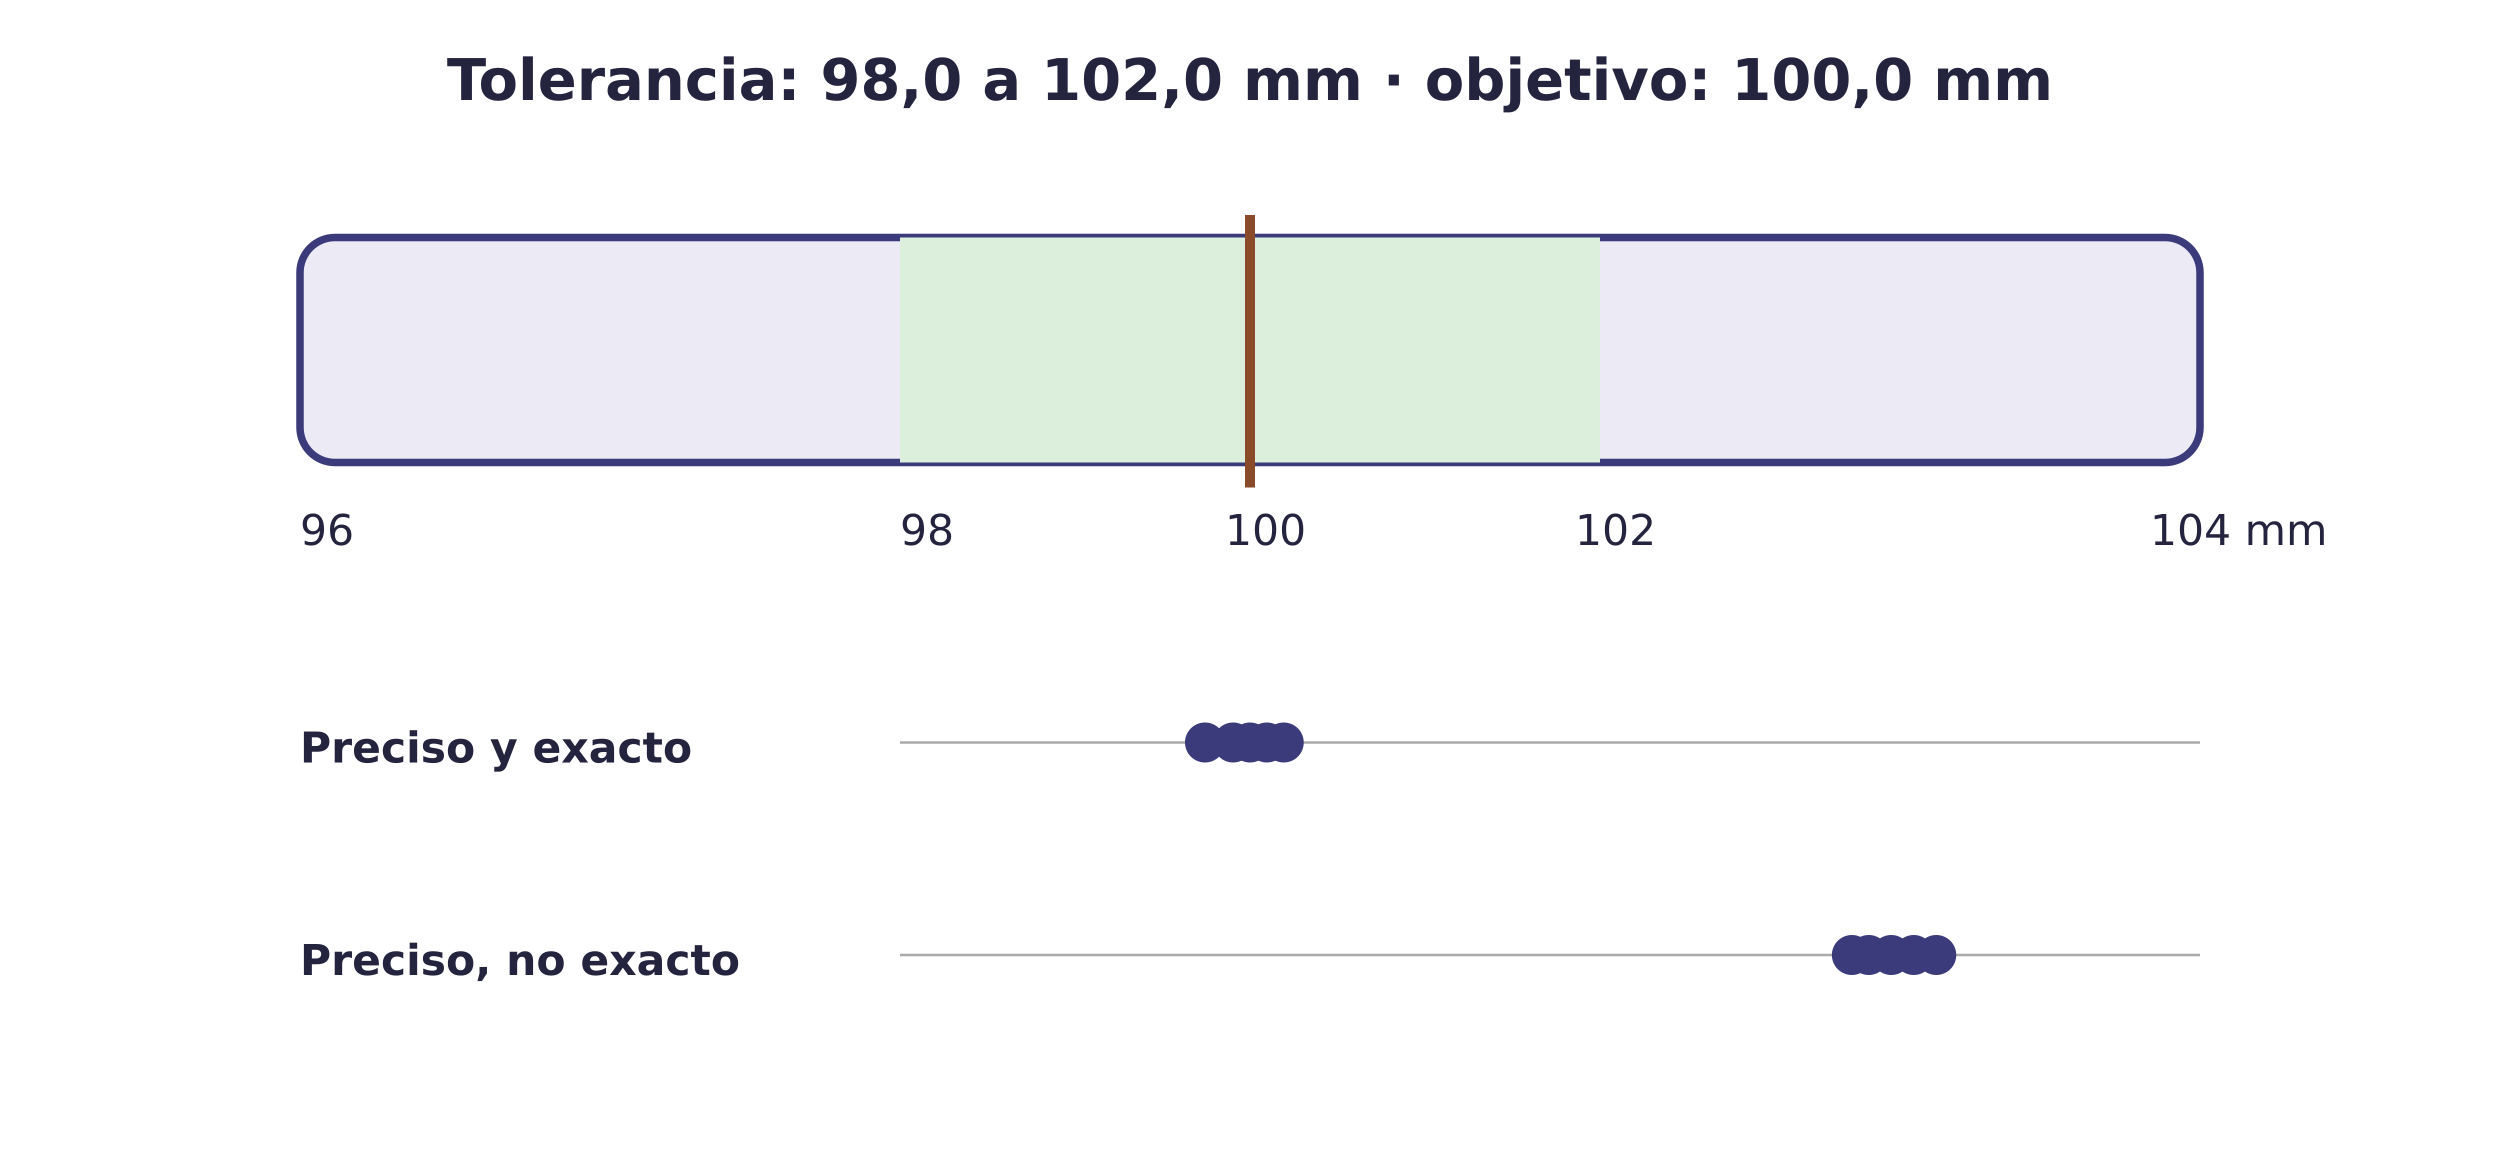
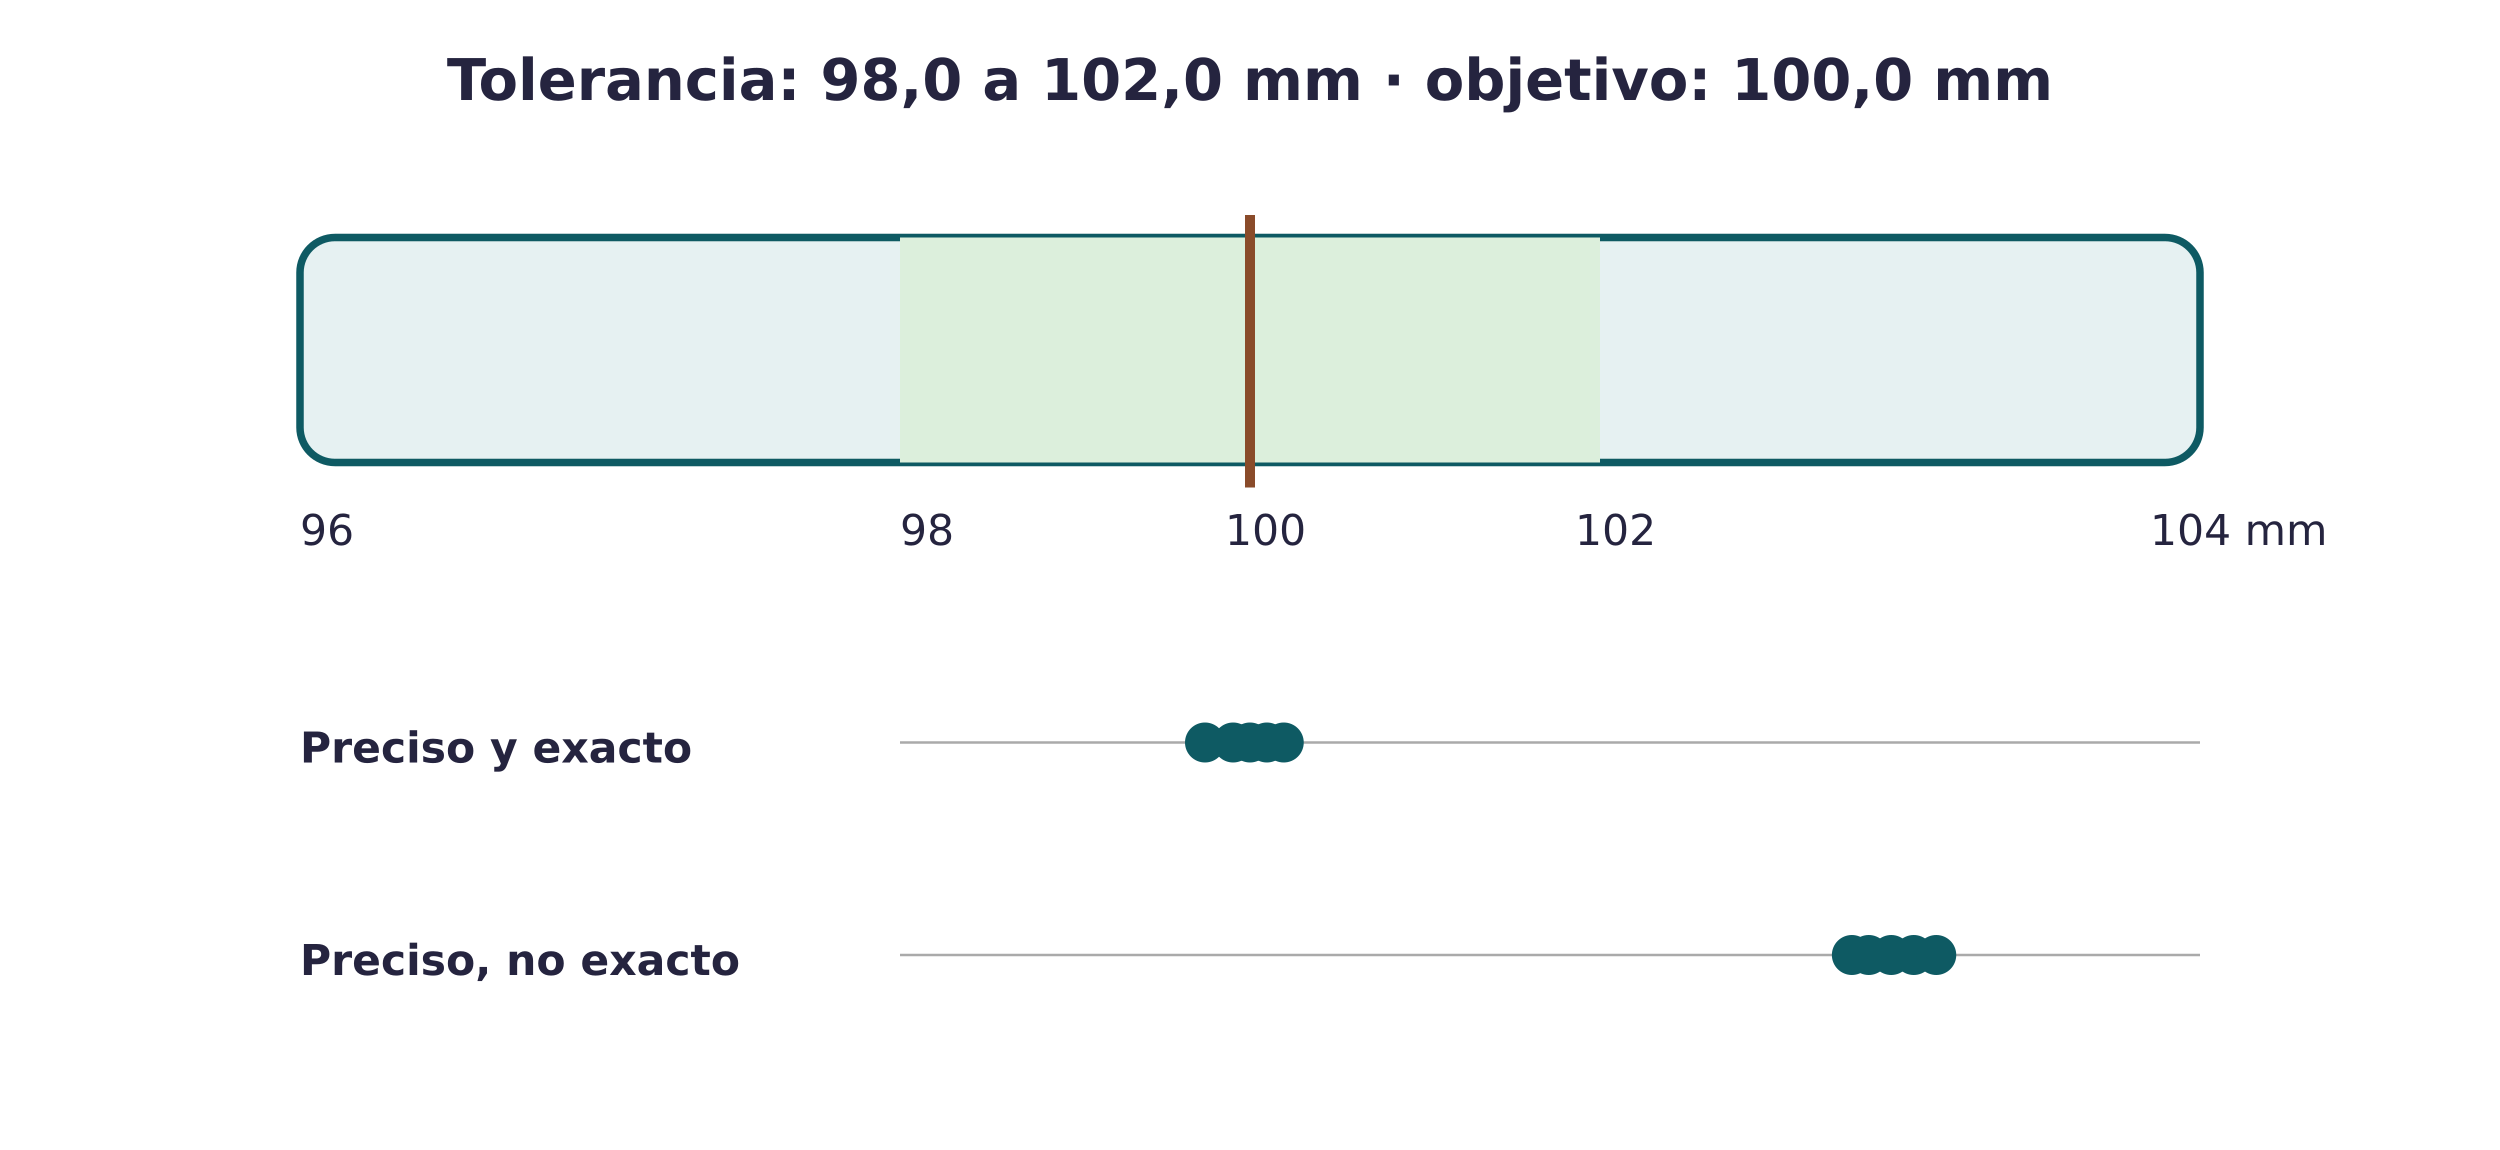
<svg xmlns="http://www.w3.org/2000/svg" viewBox="0 0 1000 460" role="img">
-   <style>text{font-family:Verdana,'DejaVu Sans',Arial,sans-serif;fill:#25243f} .t{font-size:23px;font-weight:700} .s{font-size:17px} .box{fill:#f7f6fb;stroke:#3b3a7a;stroke-width:3} .arr{stroke:#3b3a7a;stroke-width:4;fill:none;marker-end:url(#a)} .return{stroke:#8a4b2a;stroke-width:4;fill:none;stroke-dasharray:9 7;marker-end:url(#b)}</style>
+   <style>text{font-family:Verdana,'DejaVu Sans',Arial,sans-serif;fill:#25243f} .t{font-size:23px;font-weight:700} .s{font-size:17px} .box{fill:#f7f6fb;stroke:#0e5a63;stroke-width:3} .arr{stroke:#0e5a63;stroke-width:4;fill:none;marker-end:url(#a)} .return{stroke:#8a4b2a;stroke-width:4;fill:none;stroke-dasharray:9 7;marker-end:url(#b)}</style>
  <defs>
    <marker id="a" markerWidth="10" markerHeight="10" refX="8" refY="3" orient="auto">
-       <path d="M0,0 L0,6 L9,3 z" fill="#3b3a7a" />
+       <path d="M0,0 L0,6 L9,3 z" fill="#0e5a63" />
    </marker>
    <marker id="b" markerWidth="10" markerHeight="10" refX="8" refY="3" orient="auto">
      <path d="M0,0 L0,6 L9,3 z" fill="#8a4b2a" />
    </marker>
  </defs>
  <text class="t" x="500" y="40" text-anchor="middle">Tolerancia: 98,0 a 102,0 mm · objetivo: 100,0 mm</text>
-   <rect x="120" y="95" width="760" height="90" rx="14" fill="#ecebf5" stroke="#3b3a7a" stroke-width="3" />
+   <rect x="120" y="95" width="760" height="90" rx="14" fill="#e6f1f2" stroke="#0e5a63" stroke-width="3" />
  <rect x="360" y="95" width="280" height="90" fill="#dcefdc" />
  <line x1="500" y1="86" x2="500" y2="195" stroke="#8a4b2a" stroke-width="4" />
  <text class="s" x="120" y="218">96</text>
  <text class="s" x="360" y="218">98</text>
  <text class="s" x="490" y="218">100</text>
  <text class="s" x="630" y="218">102</text>
  <text class="s" x="860" y="218">104 mm</text>
  <text class="s" x="120" y="305" font-weight="700">Preciso y exacto</text>
  <line x1="360" y1="297" x2="880" y2="297" stroke="#aaa" />
-   <circle cx="482.0" cy="297" r="8" fill="#3b3a7a" />
-   <circle cx="500.0" cy="297" r="8" fill="#3b3a7a" />
-   <circle cx="513.5" cy="297" r="8" fill="#3b3a7a" />
-   <circle cx="493.25" cy="297" r="8" fill="#3b3a7a" />
-   <circle cx="506.75" cy="297" r="8" fill="#3b3a7a" />
+   <circle cx="482.0" cy="297" r="8" fill="#0e5a63" />
+   <circle cx="500.0" cy="297" r="8" fill="#0e5a63" />
+   <circle cx="513.5" cy="297" r="8" fill="#0e5a63" />
+   <circle cx="493.25" cy="297" r="8" fill="#0e5a63" />
+   <circle cx="506.75" cy="297" r="8" fill="#0e5a63" />
  <text class="s" x="120" y="390" font-weight="700">Preciso, no exacto</text>
  <line x1="360" y1="382" x2="880" y2="382" stroke="#aaa" />
-   <circle cx="747.5" cy="382" r="8" fill="#3b3a7a" />
-   <circle cx="765.5" cy="382" r="8" fill="#3b3a7a" />
-   <circle cx="756.5" cy="382" r="8" fill="#3b3a7a" />
-   <circle cx="774.5" cy="382" r="8" fill="#3b3a7a" />
-   <circle cx="740.75" cy="382" r="8" fill="#3b3a7a" />
+   <circle cx="747.5" cy="382" r="8" fill="#0e5a63" />
+   <circle cx="765.5" cy="382" r="8" fill="#0e5a63" />
+   <circle cx="756.5" cy="382" r="8" fill="#0e5a63" />
+   <circle cx="774.5" cy="382" r="8" fill="#0e5a63" />
+   <circle cx="740.75" cy="382" r="8" fill="#0e5a63" />
</svg>
